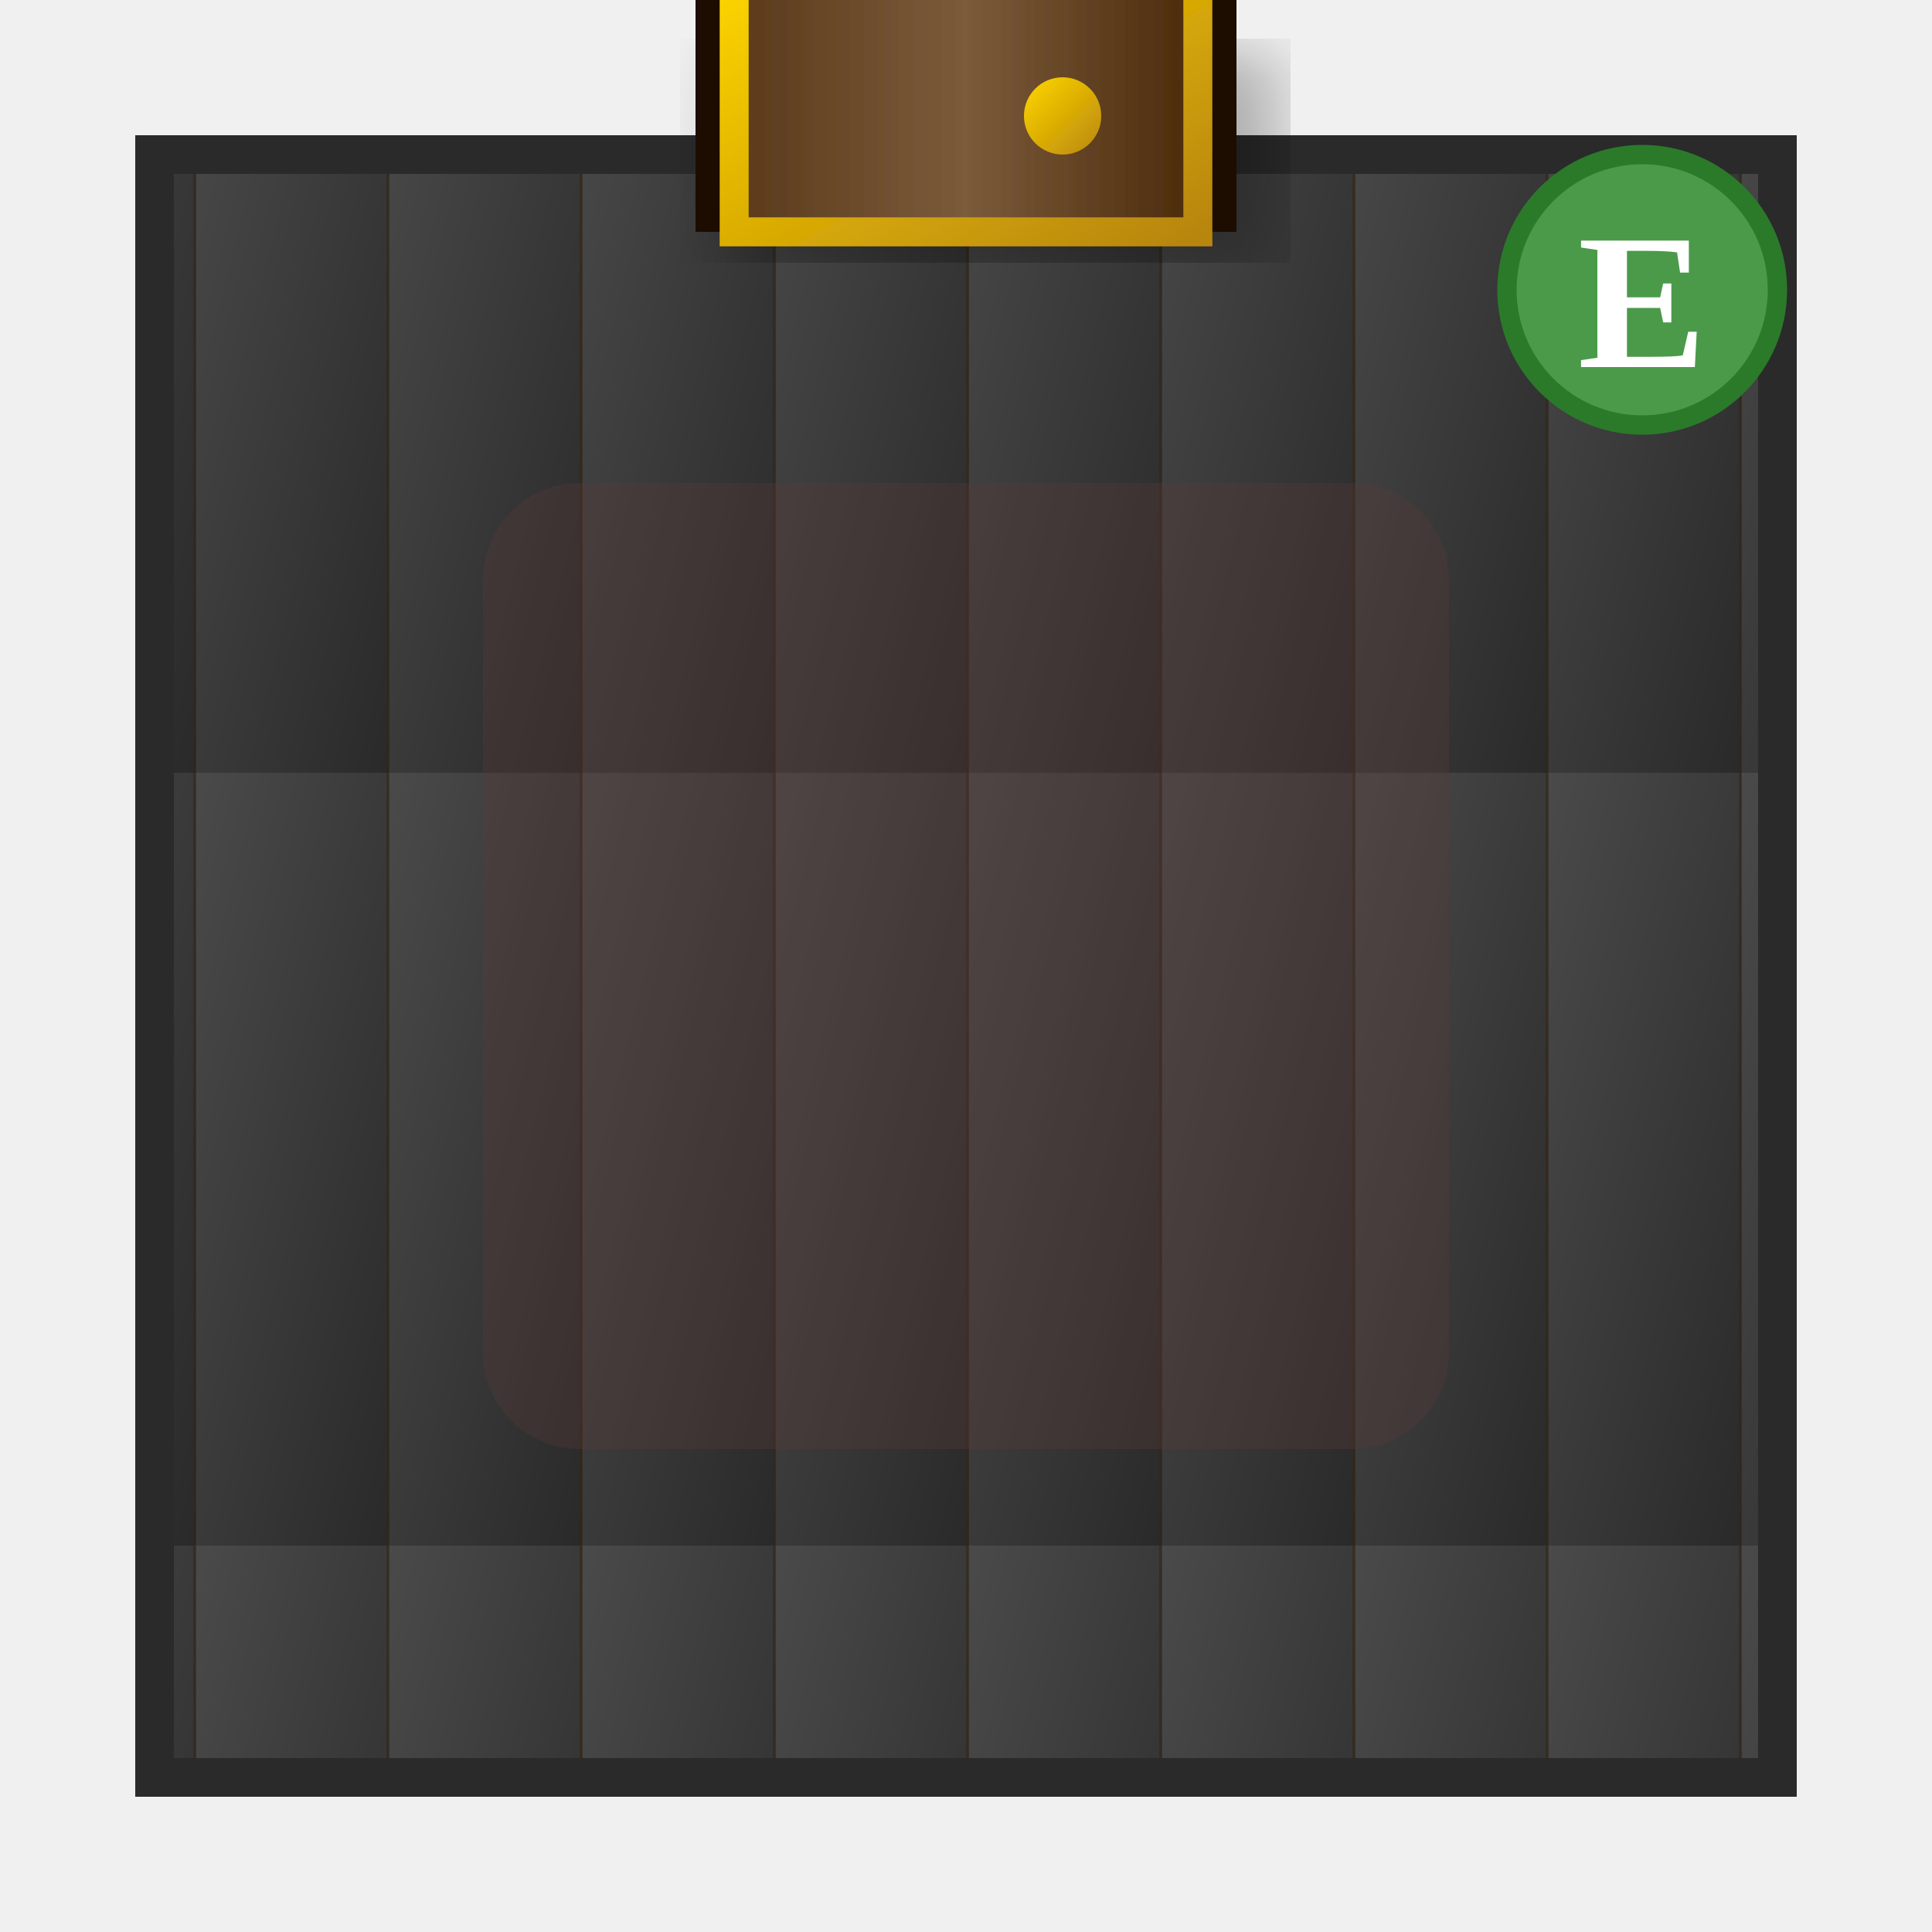
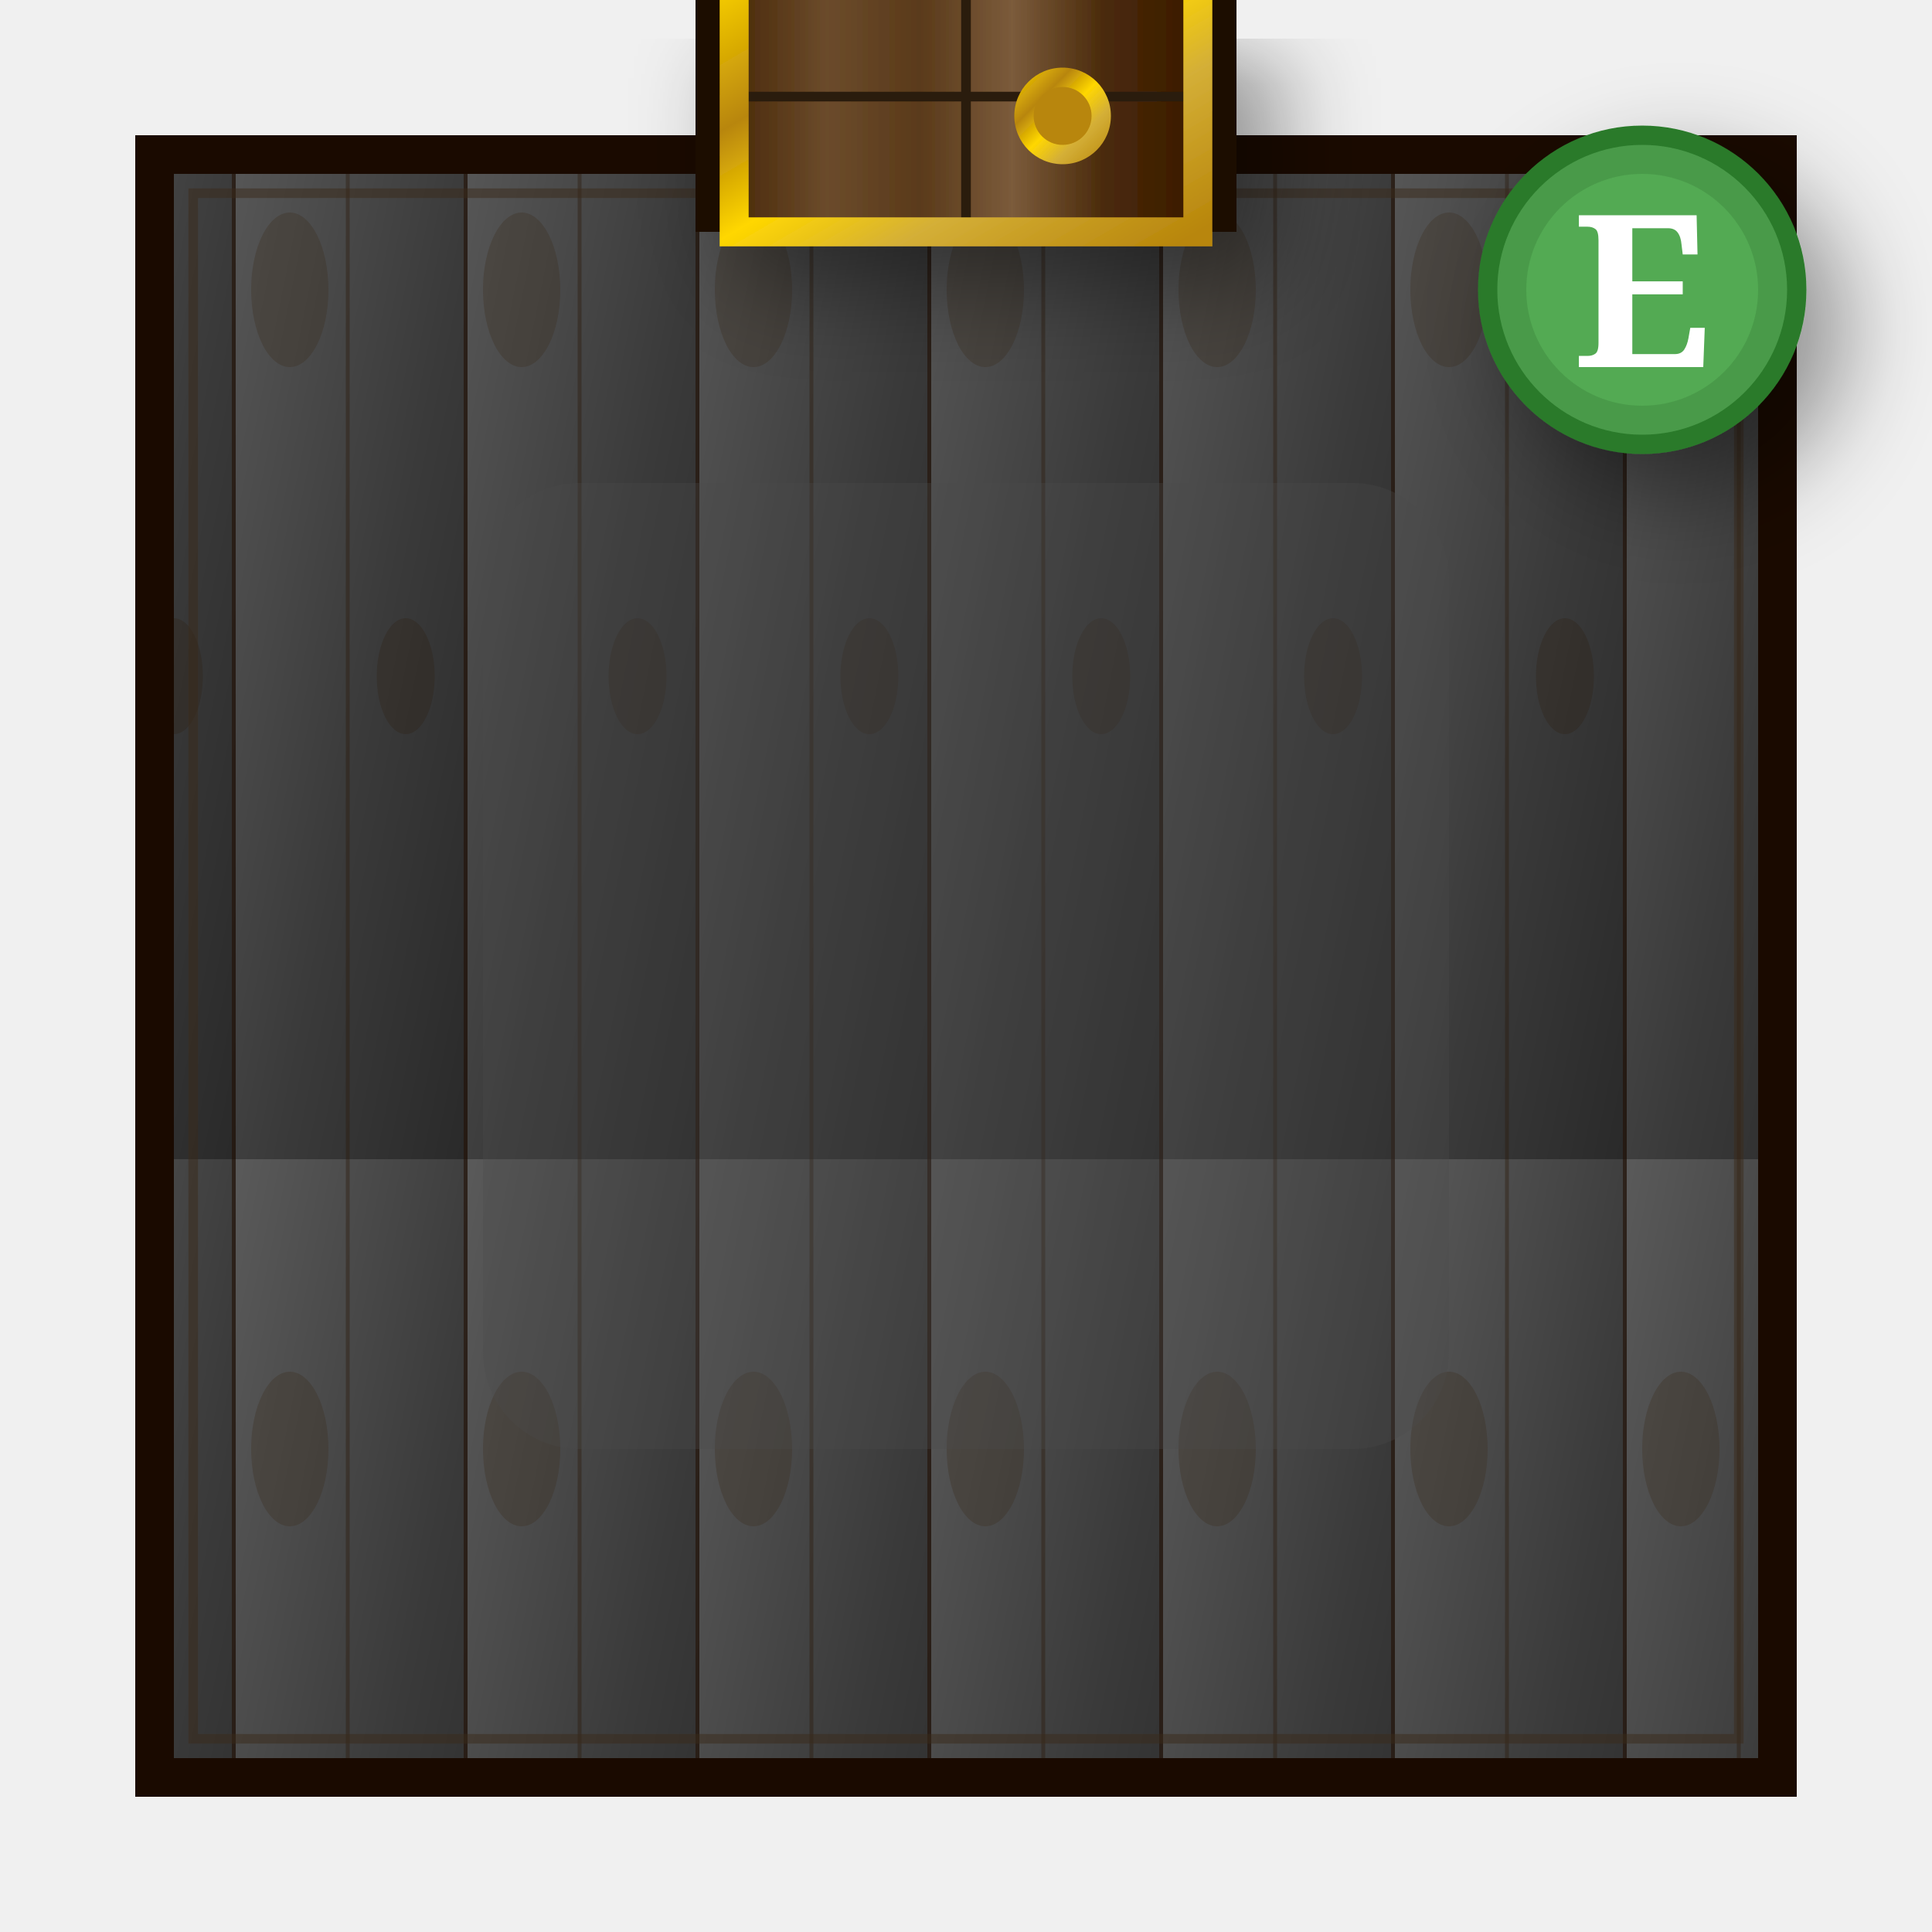
<svg xmlns="http://www.w3.org/2000/svg" viewBox="0 0 100 100" width="400" height="400">
  <defs>
    <linearGradient id="floorGrad" x1="0%" y1="0%" x2="100%" y2="100%">
-       <stop offset="0%" style="stop-color:#4A4A4A" />
+       <stop offset="0%" style="stop-color:#5A5A5A" />
+       <stop offset="30%" style="stop-color:#4A4A4A" />
+       <stop offset="60%" style="stop-color:#3A3A3A" />
      <stop offset="100%" style="stop-color:#2A2A2A" />
    </linearGradient>
-     <pattern id="woodPattern" x="0" y="0" width="10" height="40" patternUnits="userSpaceOnUse">
-       <rect width="10" height="40" fill="url(#floorGrad)" />
-       <line x1="0" y1="0" x2="0" y2="40" stroke="#2A1A0A" stroke-width="0.3" opacity="0.6" />
+     <pattern id="woodPattern" x="0" y="0" width="12" height="60" patternUnits="userSpaceOnUse">
+       <rect width="12" height="60" fill="url(#floorGrad)" />
+       <line x1="0" y1="0" x2="0" y2="60" stroke="#1A0A00" stroke-width="0.4" opacity="0.7" />
+       <line x1="6" y1="0" x2="6" y2="60" stroke="#2A1A0A" stroke-width="0.2" opacity="0.4" />
+       <ellipse cx="3" cy="15" rx="2" ry="4" fill="#3A2A1A" opacity="0.3" />
+       <ellipse cx="9" cy="35" rx="1.5" ry="3" fill="#2A1A0A" opacity="0.25" />
    </pattern>
    <linearGradient id="doorWood" x1="0%" y1="0%" x2="100%" y2="0%">
-       <stop offset="0%" style="stop-color:#5A3A1A" />
-       <stop offset="50%" style="stop-color:#7B5B3B" />
-       <stop offset="100%" style="stop-color:#4A2A0A" />
+       <stop offset="0%" style="stop-color:#4A2A0A" />
+       <stop offset="20%" style="stop-color:#6B4B2B" />
+       <stop offset="40%" style="stop-color:#5A3A1A" />
+       <stop offset="60%" style="stop-color:#7B5B3B" />
+       <stop offset="80%" style="stop-color:#4A2A0A" />
+       <stop offset="100%" style="stop-color:#3A1A00" />
    </linearGradient>
    <linearGradient id="goldTrim" x1="0%" y1="0%" x2="100%" y2="100%">
      <stop offset="0%" style="stop-color:#FFD700" />
+       <stop offset="30%" style="stop-color:#B8860B" />
+       <stop offset="50%" style="stop-color:#FFD700" />
+       <stop offset="70%" style="stop-color:#D4AF37" />
      <stop offset="100%" style="stop-color:#B8860B" />
    </linearGradient>
-     <filter id="softShadow">
-       <feGaussianBlur in="SourceAlpha" stdDeviation="2" />
-       <feOffset dx="2" dy="2" />
+     <filter id="softShadow" x="-50%" y="-50%" width="200%" height="200%">
+       <feGaussianBlur in="SourceAlpha" stdDeviation="2.5" />
+       <feOffset dx="2" dy="2" result="offsetblur" />
      <feComponentTransfer>
-         <feFuncA type="linear" slope="0.3" />
+         <feFuncA type="linear" slope="0.4" />
      </feComponentTransfer>
      <feMerge>
        <feMergeNode />
        <feMergeNode in="SourceGraphic" />
      </feMerge>
    </filter>
+     <filter id="innerGlow">
+       <feGaussianBlur in="SourceAlpha" stdDeviation="3" result="blur" />
+       <feComposite in="blur" in2="SourceAlpha" operator="arithmetic" k2="-1" k3="1" result="shadowDiff" />
+       <feFlood flood-color="#FFD700" flood-opacity="0.4" />
+       <feComposite in2="shadowDiff" operator="in" />
+       <feComposite in2="SourceGraphic" operator="over" />
+     </filter>
  </defs>
-   <rect x="8" y="8" width="84" height="84" fill="url(#woodPattern)" stroke="#2A2A2A" stroke-width="2" />
-   <rect x="25" y="25" width="50" height="50" fill="#5A3A3A" opacity="0.3" rx="5" />
+   <rect x="8" y="8" width="84" height="84" fill="url(#woodPattern)" stroke="#1A0A00" stroke-width="2" />
+   <rect x="10" y="10" width="80" height="80" fill="none" stroke="#3A2A1A" stroke-width="0.5" opacity="0.5" />
+   <rect x="25" y="25" width="50" height="50" fill="#4A4A4A" opacity="0.3" rx="5" />
  <g filter="url(#softShadow)">
    <rect x="36" y="-4" width="28" height="16" fill="#1A0A00" />
    <rect x="38" y="-2" width="24" height="14" fill="url(#doorWood)" />
+     <line x1="50" y1="-2" x2="50" y2="12" stroke="#2A1A0A" stroke-width="0.5" />
+     <line x1="38" y1="5" x2="62" y2="5" stroke="#2A1A0A" stroke-width="0.5" />
    <rect x="38" y="-2" width="24" height="14" fill="none" stroke="url(#goldTrim)" stroke-width="1.5" />
-     <circle cx="55" cy="6" r="2" fill="url(#goldTrim)" />
+     <circle cx="55" cy="6" r="2.5" fill="url(#goldTrim)" />
+     <circle cx="55" cy="6" r="1.5" fill="#B8860B" />
  </g>
-   <circle cx="85" cy="15" r="7" fill="#4A9A4A" stroke="#2A7A2A" stroke-width="1" />
-   <text x="85" y="19" text-anchor="middle" font-size="10" fill="#FFF" font-weight="bold">E</text>
+   <g filter="url(#softShadow)">
+     <circle cx="85" cy="15" r="8" fill="#4A9A4A" stroke="#2A7A2A" stroke-width="1" />
+     <circle cx="85" cy="15" r="6" fill="#5ABA5A" opacity="0.5" />
+     <text x="85" y="19" text-anchor="middle" font-size="11" fill="#FFF" font-weight="bold" font-family="serif">E</text>
+   </g>
</svg>
